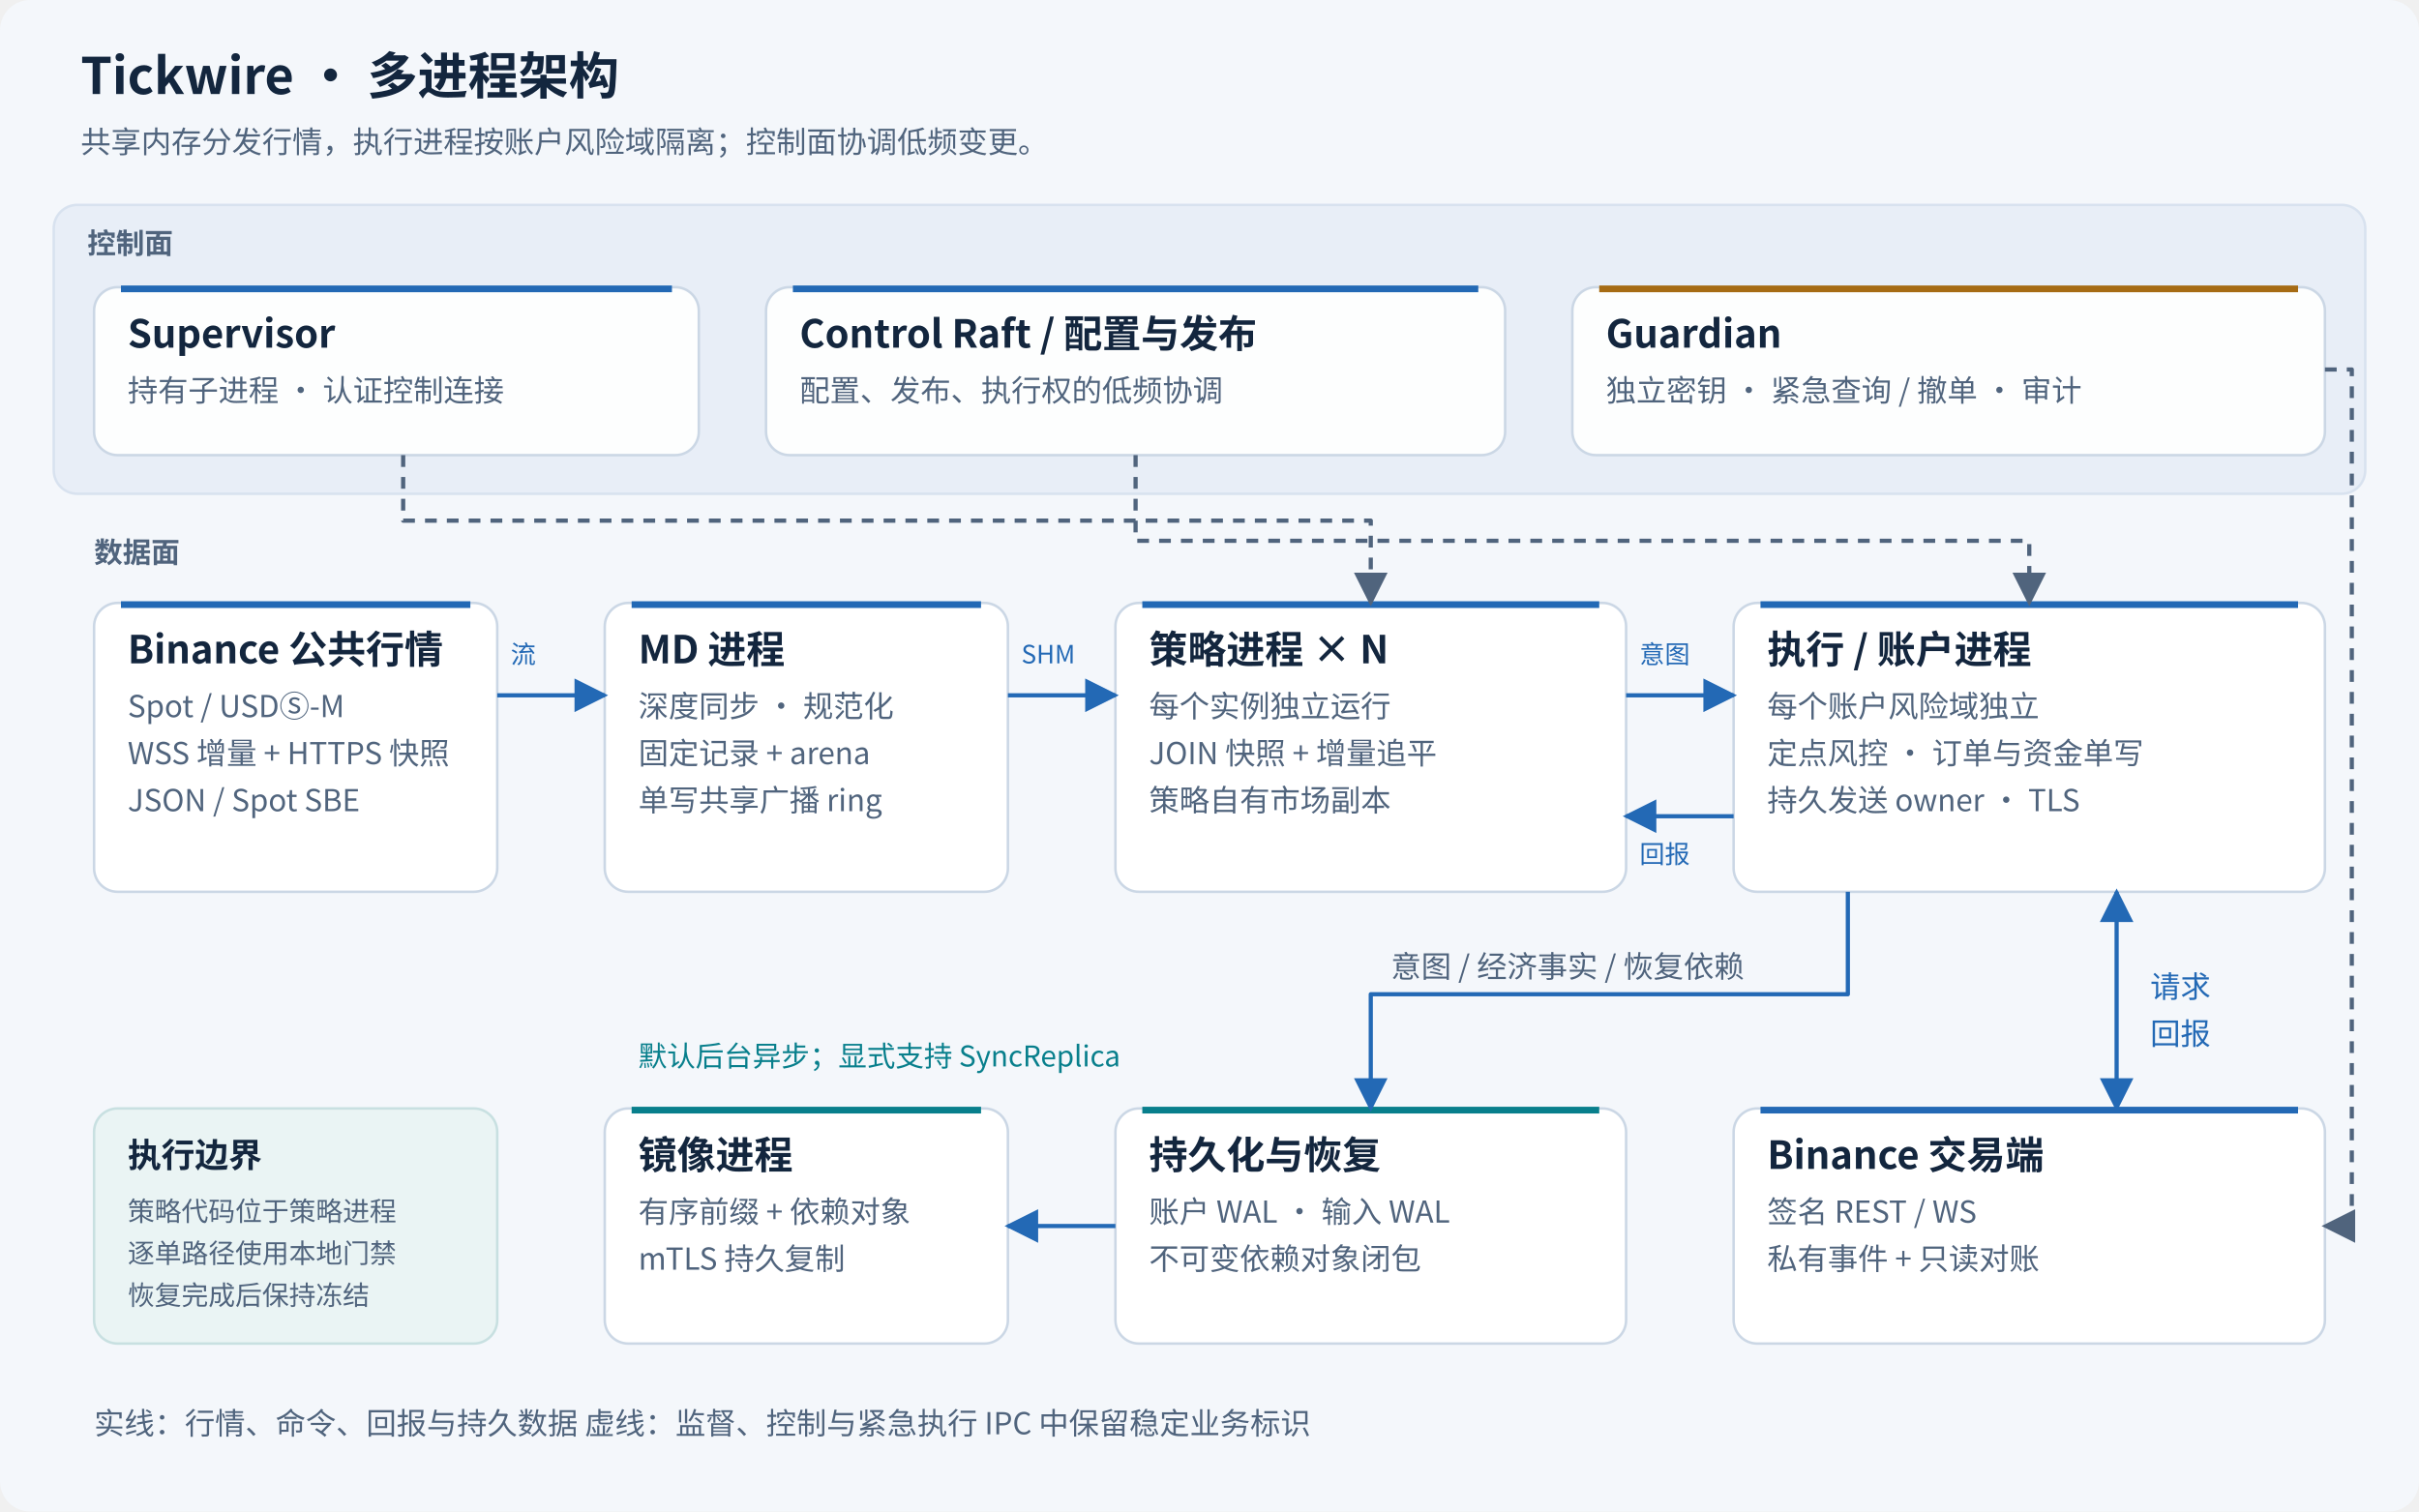
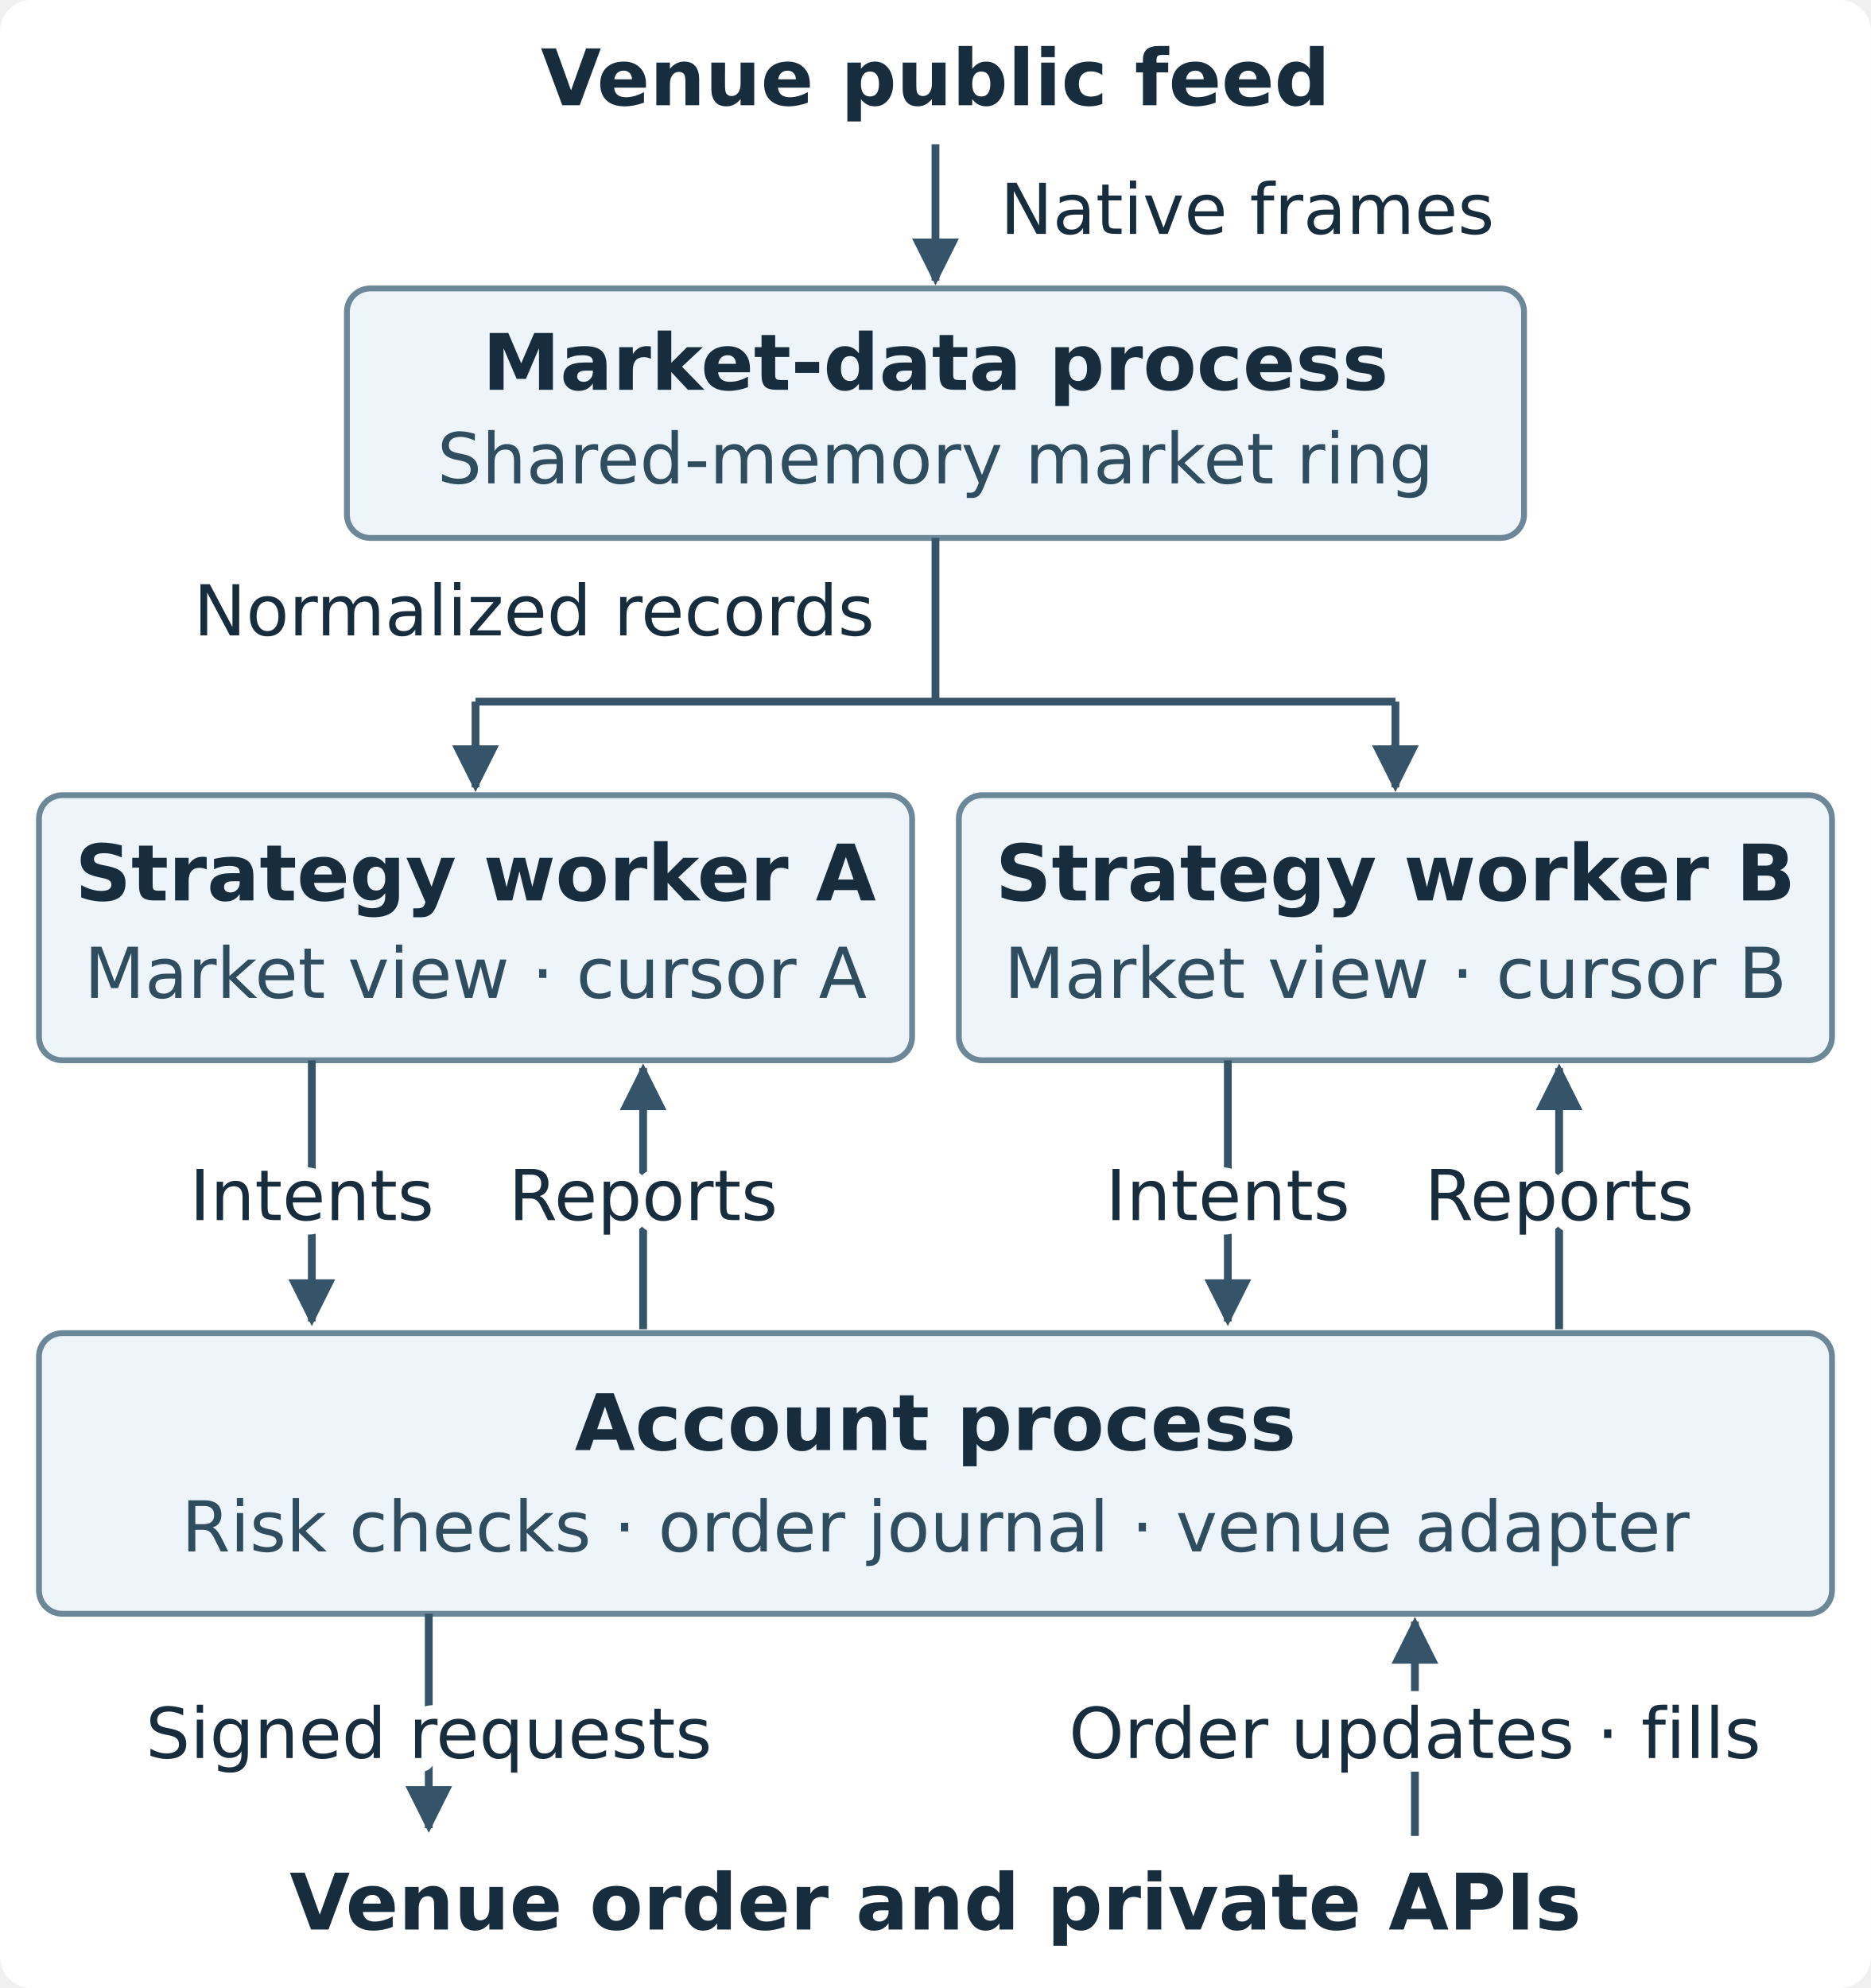
- <svg xmlns="http://www.w3.org/2000/svg" width="1440" height="900" viewBox="0 0 1440 900" role="img" aria-labelledby="diagram-title diagram-desc">
+ <svg xmlns="http://www.w3.org/2000/svg" width="480" height="510" viewBox="0 0 480 510" role="img" aria-labelledby="title description">
  <defs>
-     <marker id="arrow" viewBox="0 0 10 10" refX="9" refY="5" markerWidth="8" markerHeight="8" orient="auto-start-reverse">
-       <path d="M 0 0 L 10 5 L 0 10 z" fill="#2369b5" />
+     <marker id="arrow" viewBox="0 0 10 10" refX="9" refY="5" markerWidth="6" markerHeight="6" orient="auto-start-reverse">
+       <path d="M0 0 10 5 0 10z" fill="#365469" />
    </marker>
-     <marker id="muted-arrow" viewBox="0 0 10 10" refX="9" refY="5" markerWidth="8" markerHeight="8" orient="auto-start-reverse">
-       <path d="M 0 0 L 10 5 L 0 10 z" fill="#50647d" />
-     </marker>
-     <style>text {font-family: 'Noto Sans CJK SC', 'Microsoft YaHei', 'PingFang SC', sans-serif;fill:#13263e;} .title {font-weight:700;} .muted {fill:#50647d;}</style>
+     <style>
+       text { font-family: "DejaVu Sans", sans-serif; fill: #172c3d; text-anchor: middle }
+       .name { font-size: 20px; font-weight: bold }
+       .detail, .edge { font-size: 18px }
+       .detail { fill: #304d60 }
+       .box { fill: #edf5fa; stroke: #6c8798; stroke-width: 1.5 }
+       .path { fill: none; stroke: #365469; stroke-width: 2; stroke-linejoin: round }
+     </style>
  </defs>
-   <rect width="1440" height="900" rx="18" fill="#f4f7fb" />
-   <text x="48" y="56" font-size="30" text-anchor="start" style="fill:#13263e" class="title">Tickwire · 多进程架构</text>
-   <text x="48" y="91" font-size="18" text-anchor="start" style="fill:#50647d">共享内存分发行情，执行进程按账户风险域隔离；控制面协调低频变更。</text>
-   <rect x="32" y="122" width="1376" height="172" rx="14" fill="#e8eef7" stroke="#d8e2ef" stroke-width="1.5" />
-   <text x="52" y="151" font-size="17" text-anchor="start" style="fill:#50647d" class="title">控制面</text>
-   <rect x="56" y="171" width="360" height="100" rx="14" fill="#fdfefe" stroke="#cbd7e5" stroke-width="1.5" />
-   <path d="M 72 172 H 400" stroke="#2369b5" stroke-width="4" />
-   <text x="76" y="207" font-size="23" text-anchor="start" style="fill:#13263e" class="title">Supervisor</text>
-   <text x="76" y="239" font-size="18" text-anchor="start" style="fill:#50647d">持有子进程 · 认证控制连接</text>
-   <rect x="456" y="171" width="440" height="100" rx="14" fill="#fdfefe" stroke="#cbd7e5" stroke-width="1.5" />
-   <path d="M 472 172 H 880" stroke="#2369b5" stroke-width="4" />
-   <text x="476" y="207" font-size="23" text-anchor="start" style="fill:#13263e" class="title">Control Raft / 配置与发布</text>
-   <text x="476" y="239" font-size="18" text-anchor="start" style="fill:#50647d">配置、发布、执行权的低频协调</text>
-   <rect x="936" y="171" width="448" height="100" rx="14" fill="#fdfefe" stroke="#cbd7e5" stroke-width="1.5" />
-   <path d="M 952 172 H 1368" stroke="#a66b14" stroke-width="4" />
-   <text x="956" y="207" font-size="23" text-anchor="start" style="fill:#13263e" class="title">Guardian</text>
-   <text x="956" y="239" font-size="18" text-anchor="start" style="fill:#50647d">独立密钥 · 紧急查询 / 撤单 · 审计</text>
-   <text x="56" y="335" font-size="17" text-anchor="start" style="fill:#50647d" class="title">数据面</text>
-   <rect x="56" y="359" width="240" height="172" rx="14" fill="#ffffff" stroke="#cbd7e5" stroke-width="1.5" />
-   <path d="M 72 360 H 280" stroke="#2369b5" stroke-width="4" />
-   <text x="76" y="395" font-size="23" text-anchor="start" style="fill:#13263e" class="title">Binance 公共行情</text>
-   <text x="76" y="427" font-size="18" text-anchor="start" style="fill:#50647d">Spot / USDⓈ-M</text>
-   <text x="76" y="455" font-size="18" text-anchor="start" style="fill:#50647d">WSS 增量 + HTTPS 快照</text>
-   <text x="76" y="483" font-size="18" text-anchor="start" style="fill:#50647d">JSON / Spot SBE</text>
-   <rect x="360" y="359" width="240" height="172" rx="14" fill="#ffffff" stroke="#cbd7e5" stroke-width="1.5" />
-   <path d="M 376 360 H 584" stroke="#2369b5" stroke-width="4" />
-   <text x="380" y="395" font-size="23" text-anchor="start" style="fill:#13263e" class="title">MD 进程</text>
-   <text x="380" y="427" font-size="18" text-anchor="start" style="fill:#50647d">深度同步 · 规范化</text>
-   <text x="380" y="455" font-size="18" text-anchor="start" style="fill:#50647d">固定记录 + arena</text>
-   <text x="380" y="483" font-size="18" text-anchor="start" style="fill:#50647d">单写共享广播 ring</text>
-   <rect x="664" y="359" width="304" height="172" rx="14" fill="#ffffff" stroke="#cbd7e5" stroke-width="1.5" />
-   <path d="M 680 360 H 952" stroke="#2369b5" stroke-width="4" />
-   <text x="684" y="395" font-size="23" text-anchor="start" style="fill:#13263e" class="title">策略进程 × N</text>
-   <text x="684" y="427" font-size="18" text-anchor="start" style="fill:#50647d">每个实例独立运行</text>
-   <text x="684" y="455" font-size="18" text-anchor="start" style="fill:#50647d">JOIN 快照 + 增量追平</text>
-   <text x="684" y="483" font-size="18" text-anchor="start" style="fill:#50647d">策略自有市场副本</text>
-   <rect x="1032" y="359" width="352" height="172" rx="14" fill="#ffffff" stroke="#cbd7e5" stroke-width="1.5" />
-   <path d="M 1048 360 H 1368" stroke="#2369b5" stroke-width="4" />
-   <text x="1052" y="395" font-size="23" text-anchor="start" style="fill:#13263e" class="title">执行 / 账户进程</text>
-   <text x="1052" y="427" font-size="18" text-anchor="start" style="fill:#50647d">每个账户风险域独立</text>
-   <text x="1052" y="455" font-size="18" text-anchor="start" style="fill:#50647d">定点风控 · 订单与资金单写</text>
-   <text x="1052" y="483" font-size="18" text-anchor="start" style="fill:#50647d">持久发送 owner · TLS</text>
-   <path d="M 296 414 L 360 414" fill="none" stroke="#2369b5" stroke-width="2.5" stroke-linejoin="round" marker-end="url(#arrow)" />
-   <path d="M 600 414 L 664 414" fill="none" stroke="#2369b5" stroke-width="2.5" stroke-linejoin="round" marker-end="url(#arrow)" />
-   <path d="M 968 414 L 1032 414" fill="none" stroke="#2369b5" stroke-width="2.5" stroke-linejoin="round" marker-end="url(#arrow)" />
-   <path d="M 1032 486 L 968 486" fill="none" stroke="#2369b5" stroke-width="2.5" stroke-linejoin="round" marker-end="url(#arrow)" />
-   <text x="304" y="395" font-size="15" text-anchor="start" style="fill:#2369b5">流</text>
-   <text x="608" y="395" font-size="15" text-anchor="start" style="fill:#2369b5">SHM</text>
-   <text x="976" y="395" font-size="15" text-anchor="start" style="fill:#2369b5">意图</text>
-   <text x="976" y="514" font-size="15" text-anchor="start" style="fill:#2369b5">回报</text>
-   <path d="M 240 271 L 240 310 L 816 310 L 816 359" fill="none" stroke="#50647d" stroke-width="2.5" stroke-linejoin="round" marker-end="url(#muted-arrow)" stroke-dasharray="7 6" />
-   <path d="M 676 271 L 676 322 L 1208 322 L 1208 359" fill="none" stroke="#50647d" stroke-width="2.5" stroke-linejoin="round" marker-end="url(#muted-arrow)" stroke-dasharray="7 6" />
-   <rect x="1032" y="660" width="352" height="140" rx="14" fill="#ffffff" stroke="#cbd7e5" stroke-width="1.5" />
-   <path d="M 1048 661 H 1368" stroke="#2369b5" stroke-width="4" />
-   <text x="1052" y="696" font-size="23" text-anchor="start" style="fill:#13263e" class="title">Binance 交易端</text>
-   <text x="1052" y="728" font-size="18" text-anchor="start" style="fill:#50647d">签名 REST / WS</text>
-   <text x="1052" y="756" font-size="18" text-anchor="start" style="fill:#50647d">私有事件 + 只读对账</text>
-   <path d="M 1260 531 L 1260 660" fill="none" stroke="#2369b5" stroke-width="2.5" stroke-linejoin="round" marker-end="url(#arrow)" marker-start="url(#arrow)" />
-   <text x="1280" y="594" font-size="18" text-anchor="start" style="fill:#2369b5">请求</text>
-   <text x="1280" y="622" font-size="18" text-anchor="start" style="fill:#2369b5">回报</text>
-   <rect x="664" y="660" width="304" height="140" rx="14" fill="#ffffff" stroke="#cbd7e5" stroke-width="1.5" />
-   <path d="M 680 661 H 952" stroke="#087f8c" stroke-width="4" />
-   <text x="684" y="696" font-size="23" text-anchor="start" style="fill:#13263e" class="title">持久化与恢复</text>
-   <text x="684" y="728" font-size="18" text-anchor="start" style="fill:#50647d">账户 WAL · 输入 WAL</text>
-   <text x="684" y="756" font-size="18" text-anchor="start" style="fill:#50647d">不可变依赖对象闭包</text>
-   <rect x="360" y="660" width="240" height="140" rx="14" fill="#ffffff" stroke="#cbd7e5" stroke-width="1.5" />
-   <path d="M 376 661 H 584" stroke="#087f8c" stroke-width="4" />
-   <text x="380" y="696" font-size="23" text-anchor="start" style="fill:#13263e" class="title">镜像进程</text>
-   <text x="380" y="728" font-size="18" text-anchor="start" style="fill:#50647d">有序前缀 + 依赖对象</text>
-   <text x="380" y="756" font-size="18" text-anchor="start" style="fill:#50647d">mTLS 持久复制</text>
-   <path d="M 1100 531 L 1100 592 L 816 592 L 816 660" fill="none" stroke="#2369b5" stroke-width="2.5" stroke-linejoin="round" marker-end="url(#arrow)" />
-   <text x="828" y="582" font-size="18" text-anchor="start" style="fill:#50647d">意图 / 经济事实 / 恢复依赖</text>
-   <path d="M 664 730 L 600 730" fill="none" stroke="#2369b5" stroke-width="2.5" stroke-linejoin="round" marker-end="url(#arrow)" />
-   <text x="380" y="635" font-size="17" text-anchor="start" style="fill:#087f8c">默认后台异步；显式支持 SyncReplica</text>
-   <path d="M 1384 220 L 1400 220 L 1400 730 L 1384 730" fill="none" stroke="#50647d" stroke-width="2.5" stroke-linejoin="round" marker-end="url(#muted-arrow)" stroke-dasharray="7 6" />
-   <rect x="56" y="660" width="240" height="140" rx="14" fill="#eaf4f4" stroke="#c8e0e1" stroke-width="1.5" />
-   <text x="76" y="695" font-size="20" text-anchor="start" style="fill:#13263e" class="title">执行边界</text>
-   <text x="76" y="727" font-size="16" text-anchor="start" style="fill:#50647d">策略代码位于策略进程</text>
-   <text x="76" y="752" font-size="16" text-anchor="start" style="fill:#50647d">逐单路径使用本地门禁</text>
-   <text x="76" y="777" font-size="16" text-anchor="start" style="fill:#50647d">恢复完成后保持冻结</text>
-   <text x="56" y="854" font-size="18" text-anchor="start" style="fill:#50647d">实线：行情、命令、回报与持久数据    虚线：监督、控制与紧急执行    IPC 中保留稳定业务标识</text>
+   <rect width="480" height="510" rx="8" fill="#fff" />
+   <text x="240" y="27" class="name">Venue public feed</text>
+   <path class="path" d="M240 37V72" marker-end="url(#arrow)" />
+   <text x="320" y="60" class="edge">Native frames</text>
+   <rect class="box" x="89" y="74" width="302" height="64" rx="6" />
+   <text x="240" y="100" class="name">Market-data process</text>
+   <text x="240" y="124" class="detail">Shared-memory market ring</text>
+   <path class="path" d="M240 138V180M122 180H358" />
+   <path class="path" d="M358 180V202" marker-end="url(#arrow)" />
+   <path class="path" d="M122 180V202" marker-end="url(#arrow)" />
+   <text x="137" y="163" class="edge">Normalized records</text>
+   <rect class="box" x="10" y="204" width="224" height="68" rx="6" />
+   <rect class="box" x="246" y="204" width="224" height="68" rx="6" />
+   <text x="122" y="231" class="name">Strategy worker A</text>
+   <text x="358" y="231" class="name">Strategy worker B</text>
+   <text x="122" y="256" class="detail">Market view · cursor A</text>
+   <text x="358" y="256" class="detail">Market view · cursor B</text>
+   <path class="path" d="M315 272V339" marker-end="url(#arrow)" />
+   <path class="path" d="M80 272V339" marker-end="url(#arrow)" />
+   <path class="path" d="M400 341V274" marker-end="url(#arrow)" />
+   <path class="path" d="M165 341V274" marker-end="url(#arrow)" />
+   <g class="edge" style="paint-order:stroke;stroke:#fff;stroke-width:7;stroke-linejoin:round">
+     <text x="80" y="313">Intents</text>
+     <text x="165" y="313">Reports</text>
+     <text x="315" y="313">Intents</text>
+     <text x="400" y="313">Reports</text>
+   </g>
+   <rect class="box" x="10" y="342" width="460" height="72" rx="6" />
+   <text x="240" y="372" class="name">Account process</text>
+   <text x="240" y="398" class="detail">Risk checks · order journal · venue adapter</text>
+   <path class="path" d="M110 414V469" marker-end="url(#arrow)" />
+   <path class="path" d="M363 471V416" marker-end="url(#arrow)" />
+   <g class="edge" style="paint-order:stroke;stroke:#fff;stroke-width:7;stroke-linejoin:round">
+     <text x="110" y="451">Signed requests</text>
+     <text x="363" y="451">Order updates · fills</text>
+   </g>
+   <text x="240" y="495" class="name">Venue order and private APIs</text>
</svg>
